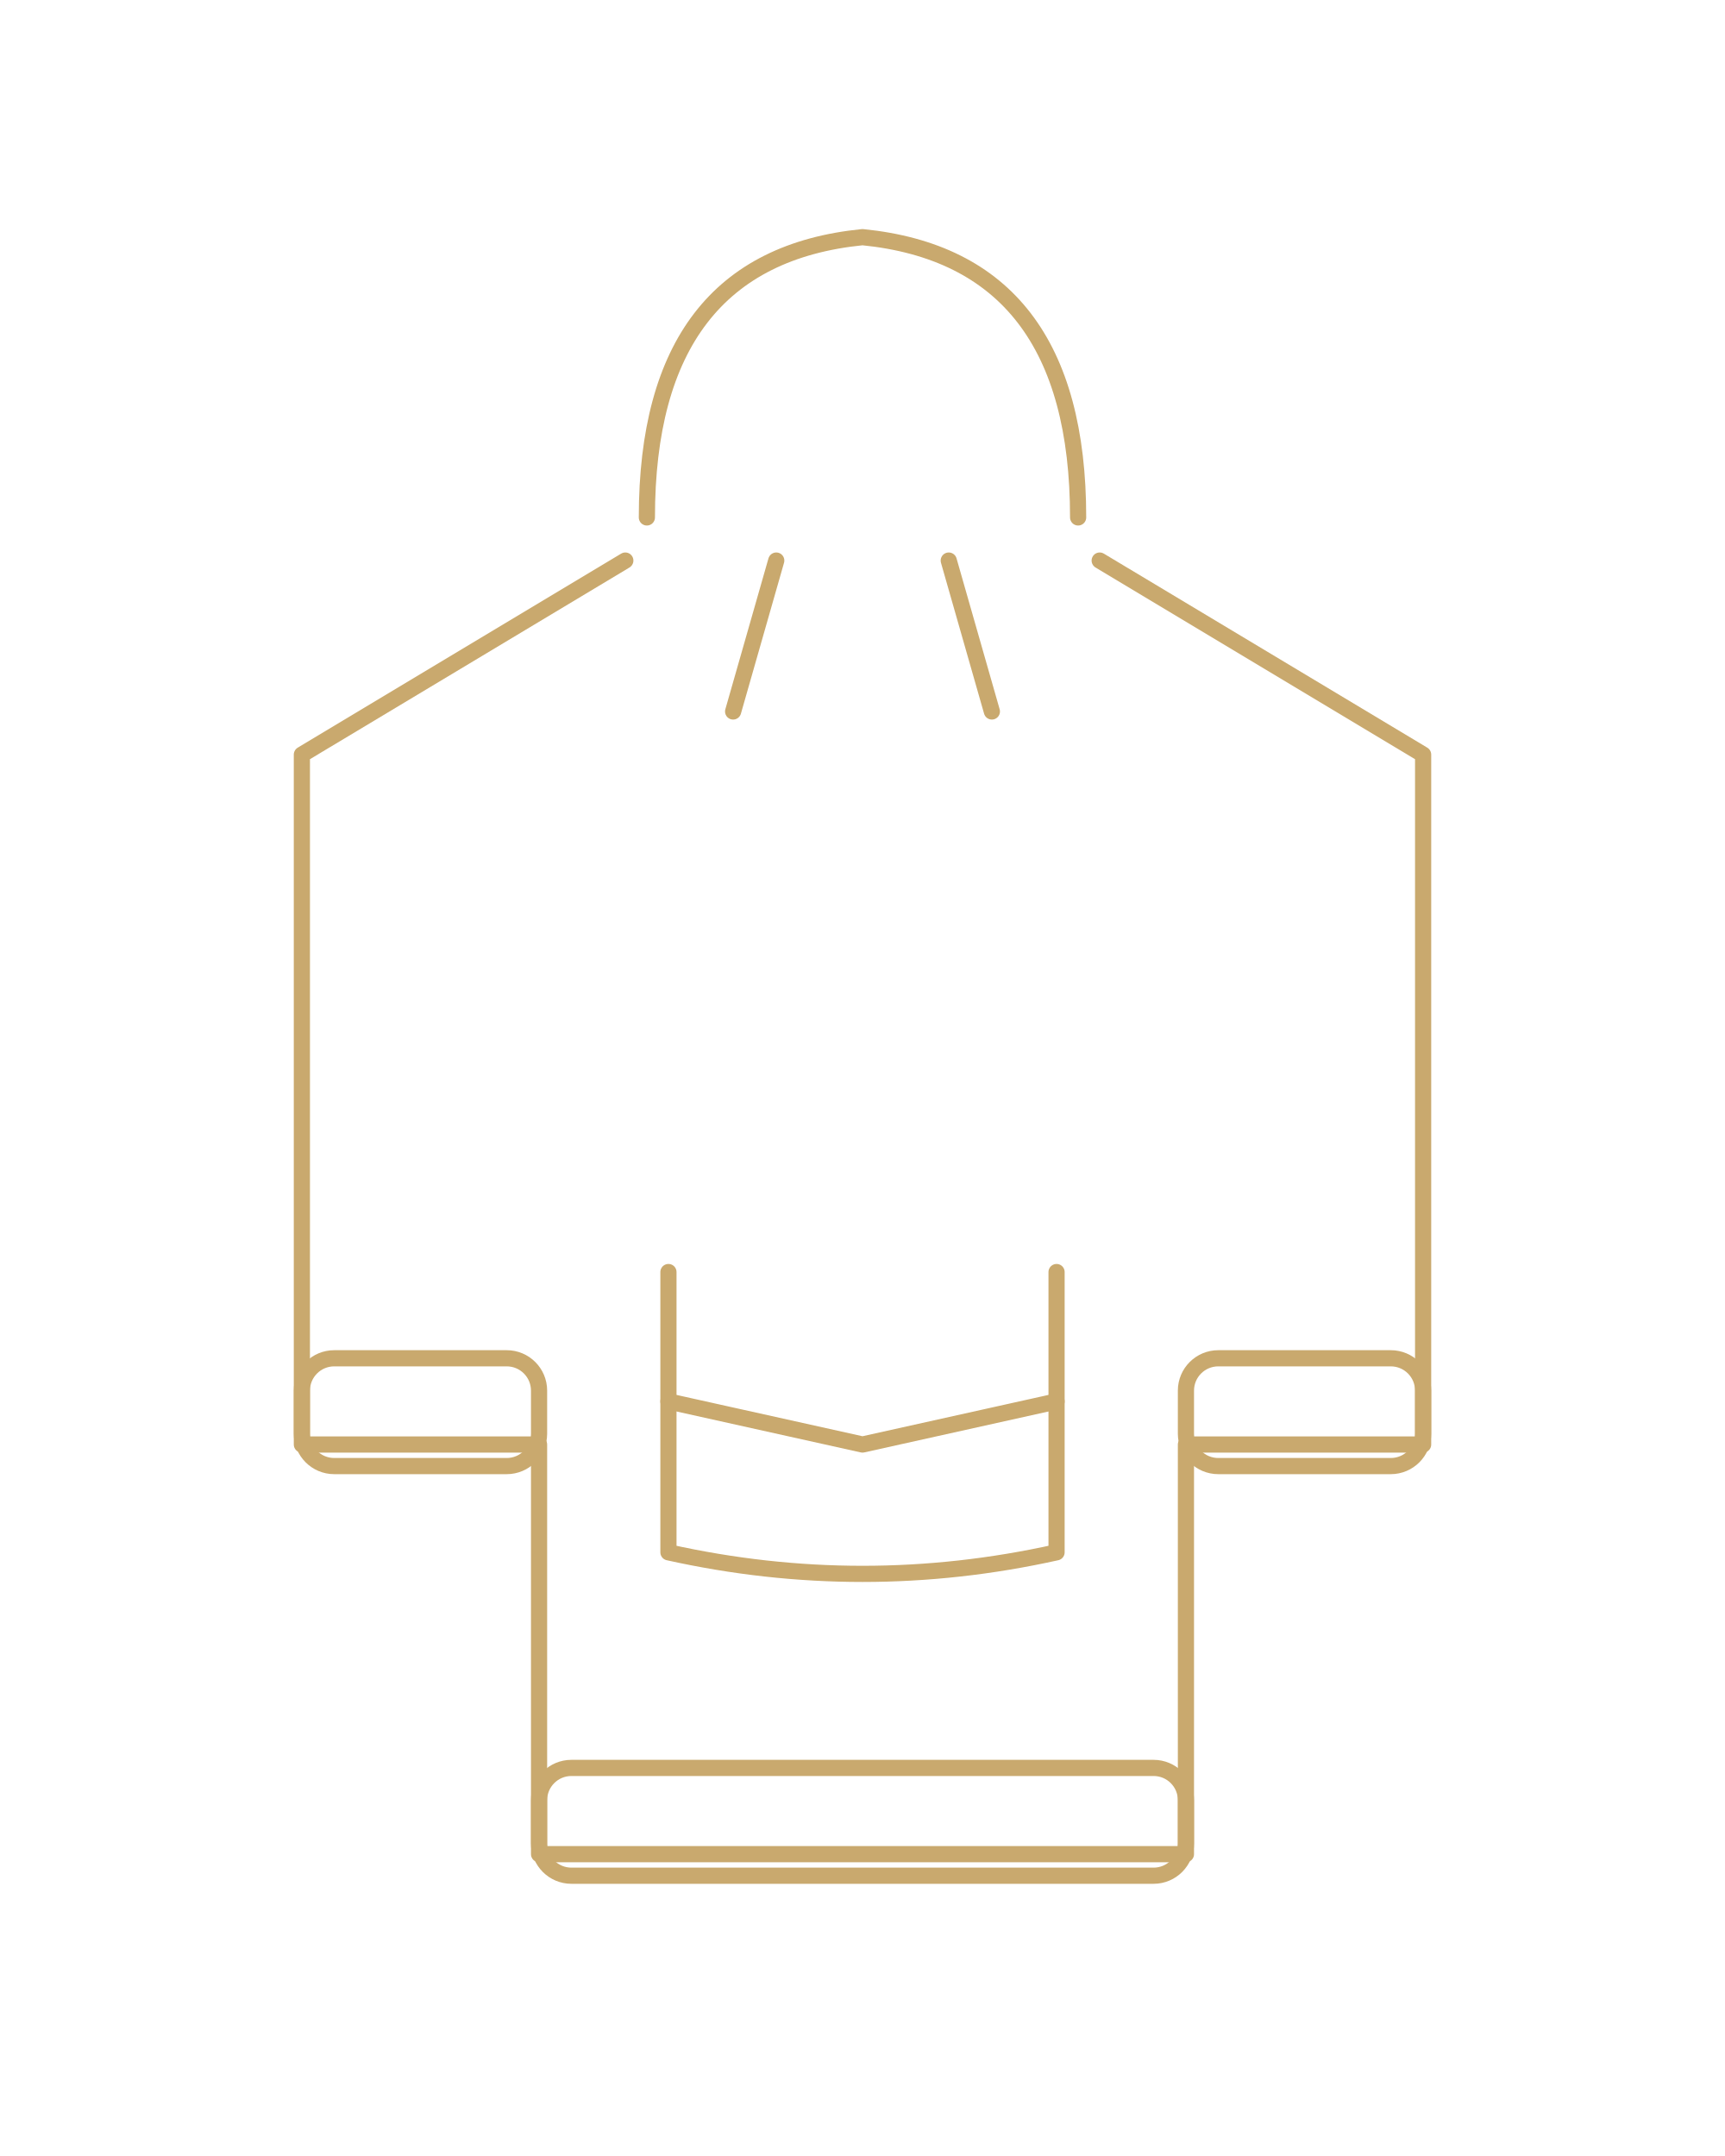
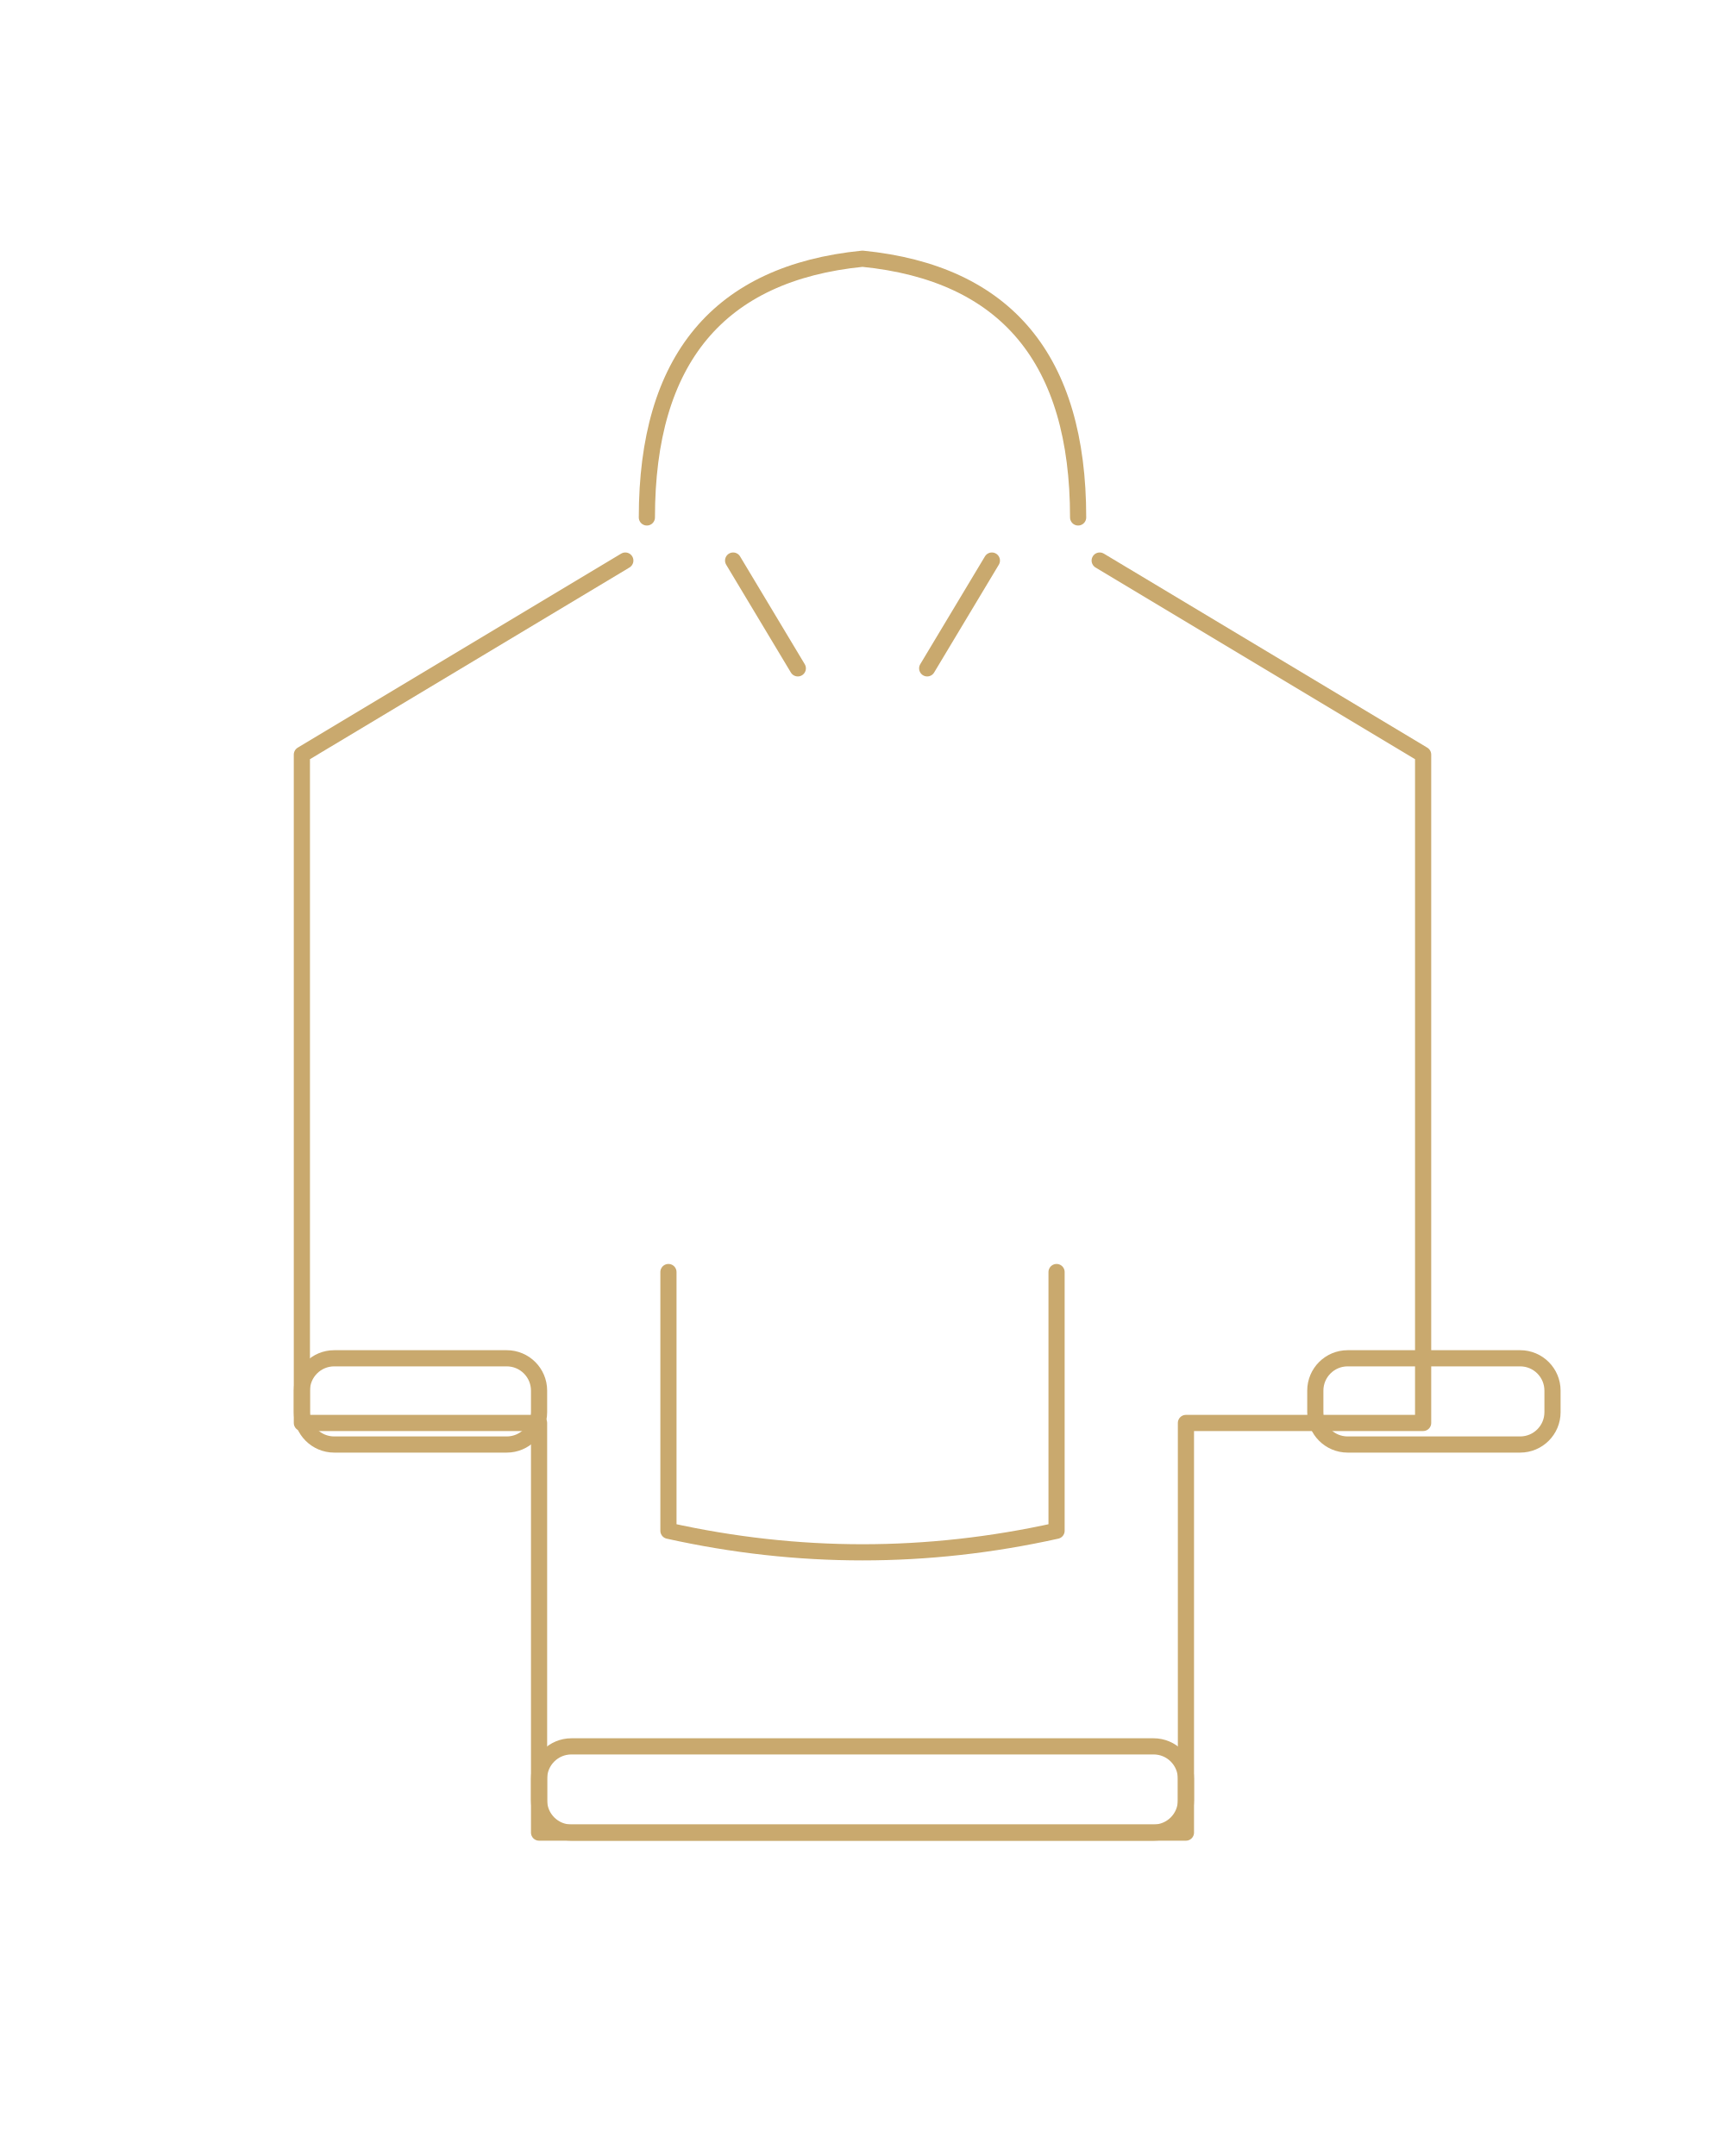
<svg xmlns="http://www.w3.org/2000/svg" viewBox="0 0 160 200" fill="none" stroke="#c9a96e" stroke-width="1.5" stroke-linecap="round" stroke-linejoin="round">
-   <path d="M60,48 Q60,24 80,22 Q100,24 100,48" />
-   <line x1="72" y1="52" x2="68" y2="66" />
-   <line x1="88" y1="52" x2="92" y2="66" />
-   <path d="M58,52 L28,70 L28,134 L50,134 L50,172 L110,172 L110,134 L132,134 L132,70 L102,52" />
-   <rect x="28" y="126" width="22" height="10" rx="3" />
-   <rect x="110" y="126" width="22" height="10" rx="3" />
-   <rect x="50" y="164" width="60" height="10" rx="3" />
-   <path d="M62,118 L62,144 Q80,148 98,144 L98,118" />
-   <path d="M62,130 L80,134 L98,130" />
+   <path d="M60,48 Q60,26 80,24 Q100,26 100,48" />
+   <path d="M58,52 L28,70 L28,132 L50,132 L50,170 L110,170 L110,132 L132,132 L132,70 L102,52" />
+   <path d="M68,52 L74,62" />
+   <path d="M92,52 L86,62" />
+   <rect x="28" y="126" width="22" height="8" rx="3" />
+   <rect x="122" y="126" width="22" height="8" rx="3" />
+   <rect x="50" y="162" width="60" height="8" rx="3" />
+   <path d="M62,118 L62,142 Q80,146 98,142 L98,118" />
</svg>
